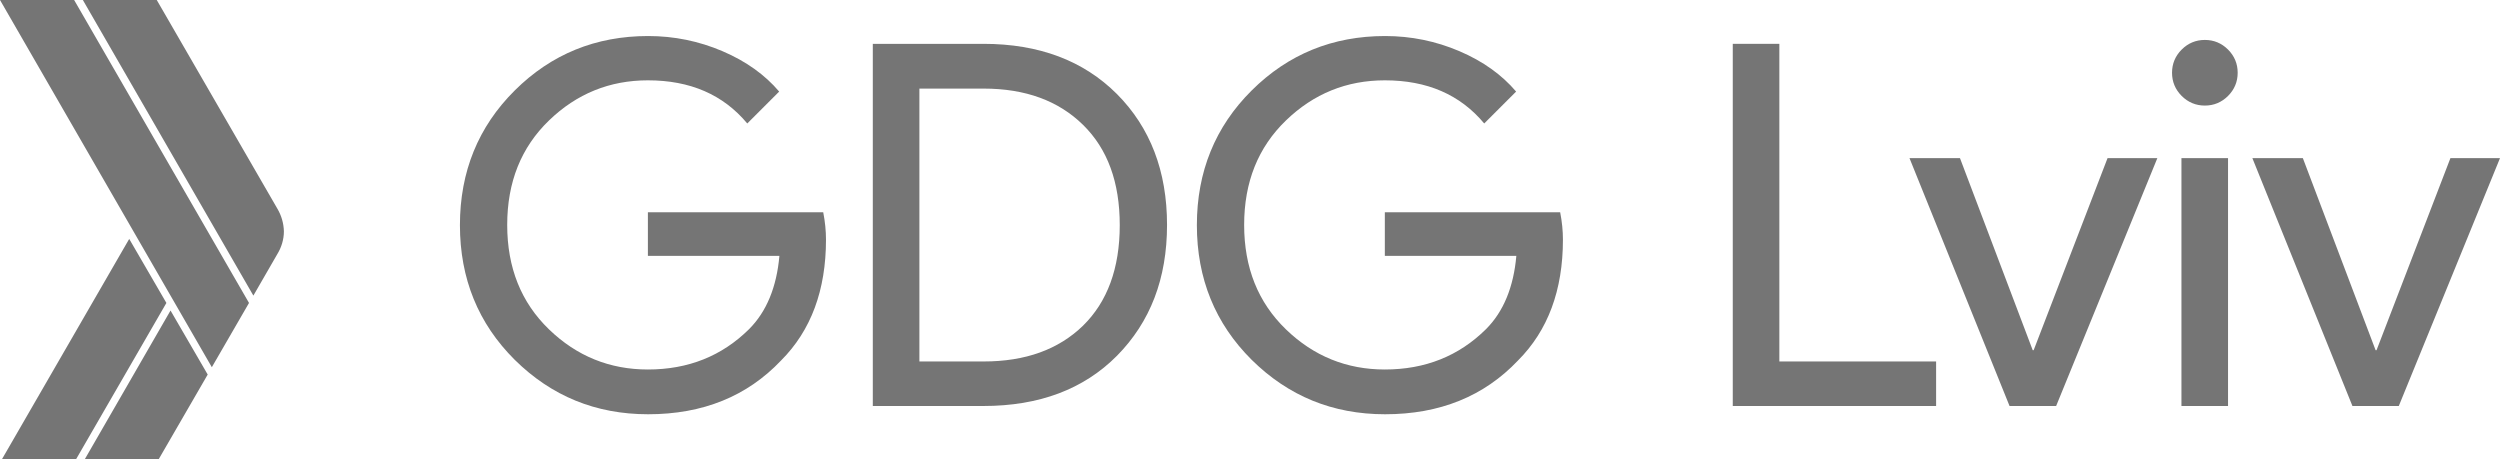
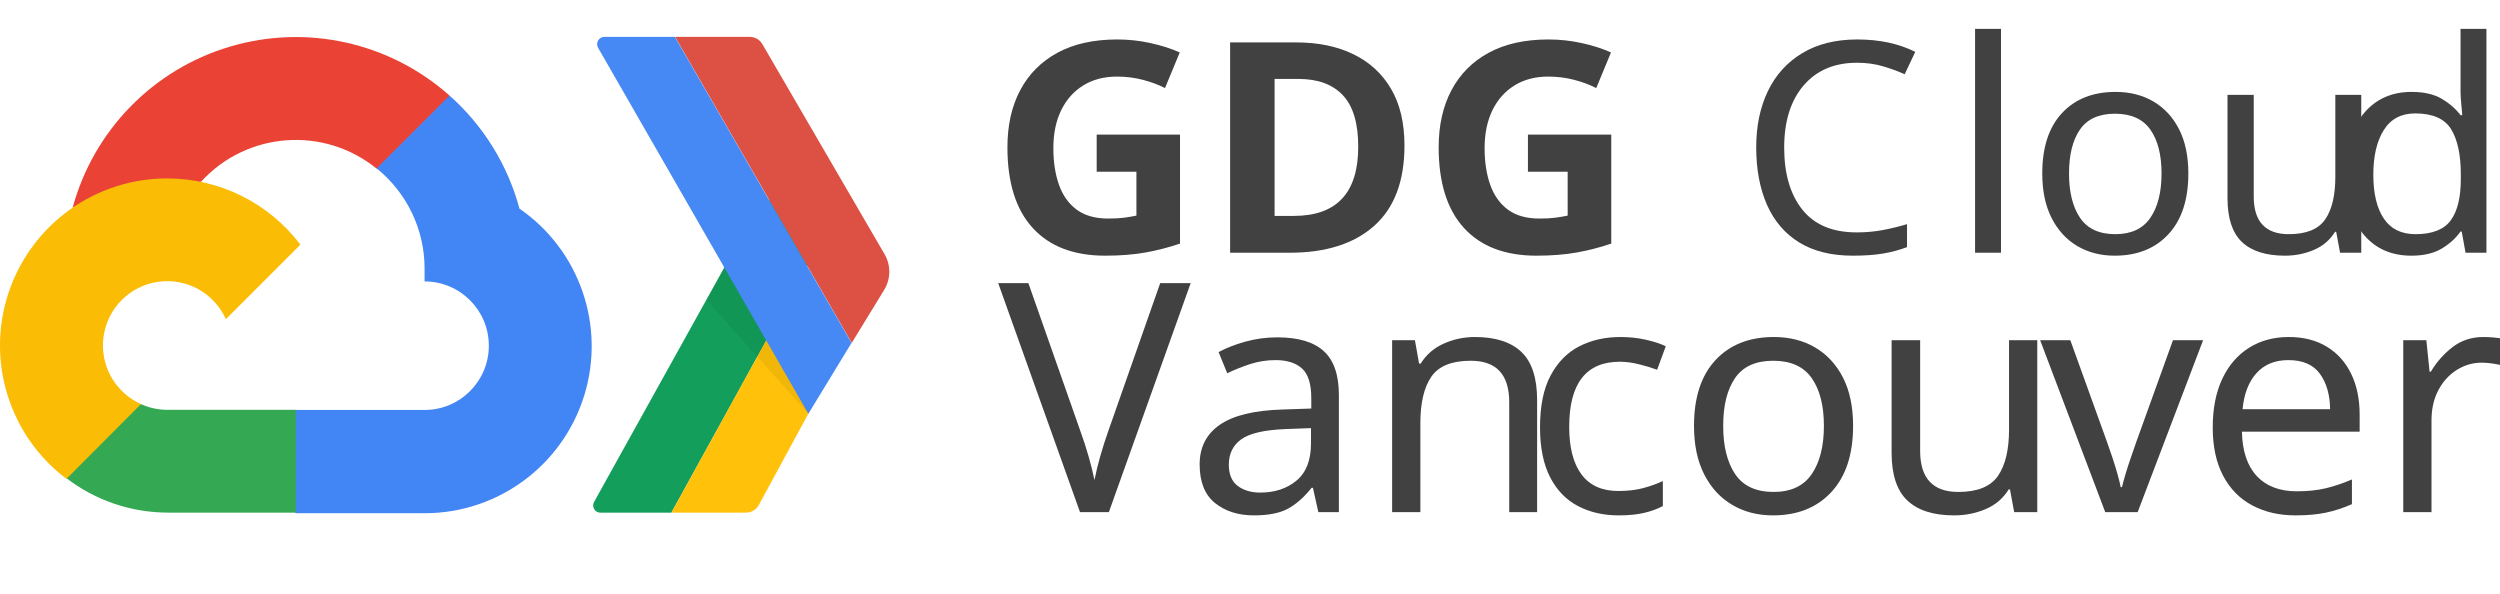
- <svg xmlns="http://www.w3.org/2000/svg" id="Layer_4" viewBox="95 151 1089.3 200">
-   <style>.st0{fill:#757575}</style>
-   <g id="XMLID_6_">
-     <path id="XMLID_3_" class="st0" d="M454.9 255.4c0 22-6.5 39.6-19.6 52.7-14.8 15.6-34.1 23.4-57.9 23.4-22.8 0-42.1-7.9-58.1-23.7-15.9-15.8-23.9-35.4-23.9-58.7s8-42.9 23.9-58.7 35.3-23.7 58.1-23.7c11.3 0 22.1 2.2 32.4 6.6 10.3 4.4 18.5 10.3 24.7 17.6l-13.9 13.9c-10.5-12.6-24.9-18.8-43.3-18.8-16.6 0-31 5.8-43.1 17.5-12.1 11.7-18.2 26.8-18.2 45.5s6.1 33.8 18.2 45.5c12.1 11.7 26.5 17.5 43.1 17.5 17.6 0 32.3-5.9 44.1-17.6 7.6-7.6 12-18.3 13.2-31.9h-57.3v-19h76.4c.8 4.1 1.2 8.1 1.2 11.9z" />
-     <path id="XMLID_20_" class="st0" d="M475.3 327.9V170.1h48.2c24.2 0 43.6 7.3 58.2 21.9 14.5 14.6 21.8 33.6 21.8 57s-7.3 42.3-21.8 57c-14.5 14.6-33.9 21.9-58.2 21.9h-48.2zm20.3-19.4h28c18.2 0 32.6-5.2 43.3-15.6 10.6-10.4 16-25 16-43.8 0-18.7-5.3-33.2-16-43.7s-25.1-15.8-43.3-15.8h-28v118.9z" />
-     <path id="XMLID_23_" class="st0" d="M776 255.4c0 22-6.5 39.6-19.6 52.7-14.8 15.6-34.1 23.4-57.9 23.4-22.8 0-42.1-7.9-58.1-23.7-15.9-15.8-23.9-35.4-23.9-58.7s8-42.9 23.9-58.7 35.3-23.7 58.1-23.7c11.3 0 22.1 2.2 32.4 6.6 10.3 4.4 18.5 10.3 24.7 17.6l-13.9 13.9c-10.5-12.6-24.9-18.8-43.3-18.8-16.6 0-31 5.8-43.1 17.5s-18.2 26.8-18.2 45.5 6.1 33.8 18.2 45.5 26.5 17.5 43.1 17.5c17.6 0 32.3-5.9 44.1-17.6 7.6-7.6 12-18.3 13.2-31.9h-57.3v-19h76.4c.8 4.1 1.2 8.1 1.2 11.9z" />
-     <path id="XMLID_25_" class="st0" d="M850 327.9V170.1h20.3v138.4h68.3v19.4H850z" />
-     <path id="XMLID_27_" class="st0" d="M970.6 327.9l-43.6-108h22l31.7 83.7h.4l32.2-83.7h21.7l-44.1 108h-20.3z" />
-     <path id="XMLID_29_" class="st0" d="M1065.8 192.8c-2.8 2.8-6.2 4.2-10.1 4.2-3.9 0-7.3-1.4-10.1-4.2-2.8-2.8-4.2-6.2-4.2-10.1 0-3.9 1.4-7.3 4.2-10.1 2.8-2.8 6.2-4.2 10.1-4.2 3.9 0 7.3 1.4 10.1 4.2 2.8 2.8 4.2 6.2 4.2 10.1 0 3.9-1.4 7.3-4.2 10.1zm0 135.1h-20.3v-108h20.3v108z" />
-     <path id="XMLID_32_" class="st0" d="M1120 327.9l-43.6-108h22l31.7 83.7h.4l32.2-83.7h21.6l-44.1 108H1120z" />
-   </g>
-   <g id="XMLID_261_">
-     <path id="XMLID_259_" class="st0" d="M127.3 151H95l92.3 160 16.2-28-76.2-132z" />
-     <path id="XMLID_258_" class="st0" d="M215.9 242l-52.6-91h-32.2l74.3 128.8 10.5-18.2c1.7-2.8 2.8-6.2 2.8-9.8-.1-3.6-1.1-6.9-2.8-9.8z" />
-     <path id="XMLID_257_" class="st0" d="M151.3 255.1L95.9 351h32.3l39.3-68-16.2-27.9z" />
-     <path id="XMLID_256_" class="st0" d="M169.3 286.3L132 351h32.2l21.3-36.8-16.2-27.9z" />
+ <svg xmlns="http://www.w3.org/2000/svg" viewBox="0 0 1033.21 245.21">
+   <defs>
+     <style>.cls-1{font-size:121.74px;font-family:ProductSans-Bold, Product Sans;}.cls-1,.cls-7{fill:#414141;}.cls-2{font-weight:700;}.cls-3,.cls-4,.cls-5,.cls-6,.cls-7{font-family:ProductSans-Regular, Product Sans;}.cls-3{letter-spacing:-0.02em;}.cls-4{letter-spacing:-0.01em;}.cls-5{letter-spacing:0em;}.cls-6{letter-spacing:0em;}.cls-7{font-size:132.58px;letter-spacing:-0.05em;}.cls-8{letter-spacing:0em;}.cls-9{letter-spacing:0em;}.cls-10{letter-spacing:0em;}.cls-11{letter-spacing:-0.01em;}.cls-12{fill:#ea4335;}.cls-13{fill:#4285f4;}.cls-14{fill:#34a853;}.cls-15{fill:#fbbc05;}.cls-16{fill:#139f5b;}.cls-17{fill:#ffc109;}.cls-18{fill:#dd5044;}.cls-19{fill:#4688f4;}.cls-20{opacity:0.06;}</style>
+   </defs>
+   <g id="Layer_2" data-name="Layer 2">
+     <g id="Layer_1-2" data-name="Layer 1">
+       <text class="cls-1" transform="translate(409.29 104.45)">
+         <tspan class="cls-2">GDG</tspan>
+         <tspan class="cls-3" x="284.75" y="0"> </tspan>
+         <tspan class="cls-4" x="309.1" y="0">C</tspan>
+         <tspan class="cls-5" x="396.63" y="0">lou</tspan>
+         <tspan class="cls-6" x="553.8" y="0">d</tspan>
+       </text>
+       <text class="cls-7" transform="translate(412.54 211.67)">V<tspan class="cls-8" x="77.16" y="0">an</tspan>
+         <tspan class="cls-9" x="216.63" y="0">co</tspan>
+         <tspan class="cls-10" x="358.76" y="0">u</tspan>
+         <tspan class="cls-11" x="430.62" y="0">v</tspan>
+         <tspan class="cls-8" x="494.65" y="0">er</tspan>
+       </text>
+       <path class="cls-12" d="M155.65,69.61l7.83.13,21.27-21.27,1-9A95.56,95.56,0,0,0,30,85.91c2.32-1.62,7.29-.4,7.29-.4l42.51-7S82,74.9,83.09,75.11a53,53,0,0,1,72.59-5.39Z" />
+       <path class="cls-13" d="M214.63,86a95.73,95.73,0,0,0-28.85-46.51L155.65,69.58a53.08,53.08,0,0,1,19.82,41.33v5.4a26.56,26.56,0,1,1,0,53.12H122.32l-5.4,5.4v31.88l5.4,5.4h53.12A69.05,69.05,0,0,0,214.63,86.18Z" />
+       <path class="cls-14" d="M69.17,211.89h53.09V169.37H69.17A26.46,26.46,0,0,1,58.23,167l-7.66,2.35L29.3,190.62l-1.84,7a68.78,68.78,0,0,0,41.71,14.23Z" />
+       <path class="cls-15" d="M69.17,73.74A69.05,69.05,0,0,0,27.46,197.91L58.26,167a26.56,26.56,0,1,1,35.09-35.09l30.8-30.8a69,69,0,0,0-55-27.37Z" />
+       <path class="cls-16" d="M245.53,207.42l70-126,25.93,14.41-64,116.06H248.16A3,3,0,0,1,245.53,207.42Z" />
+       <path class="cls-17" d="M277.48,211.89l44.9-81.59,25.93,14.41-34.7,64a6,6,0,0,1-5.29,3.15Z" />
+       <path class="cls-18" d="M352,141.73l-73-126.49h30.87a6,6,0,0,1,5.2,3l50.51,86.83a14.36,14.36,0,0,1-.16,14.73Z" />
+       <path class="cls-19" d="M334.08,171,247.18,19.75a3,3,0,0,1,2.61-4.51h29.13l73,126.48Z" />
+       <polygon class="cls-20" points="334.08 170.97 291.94 123.93 299.37 110.56 334.08 170.97" />
+     </g>
  </g>
</svg>
